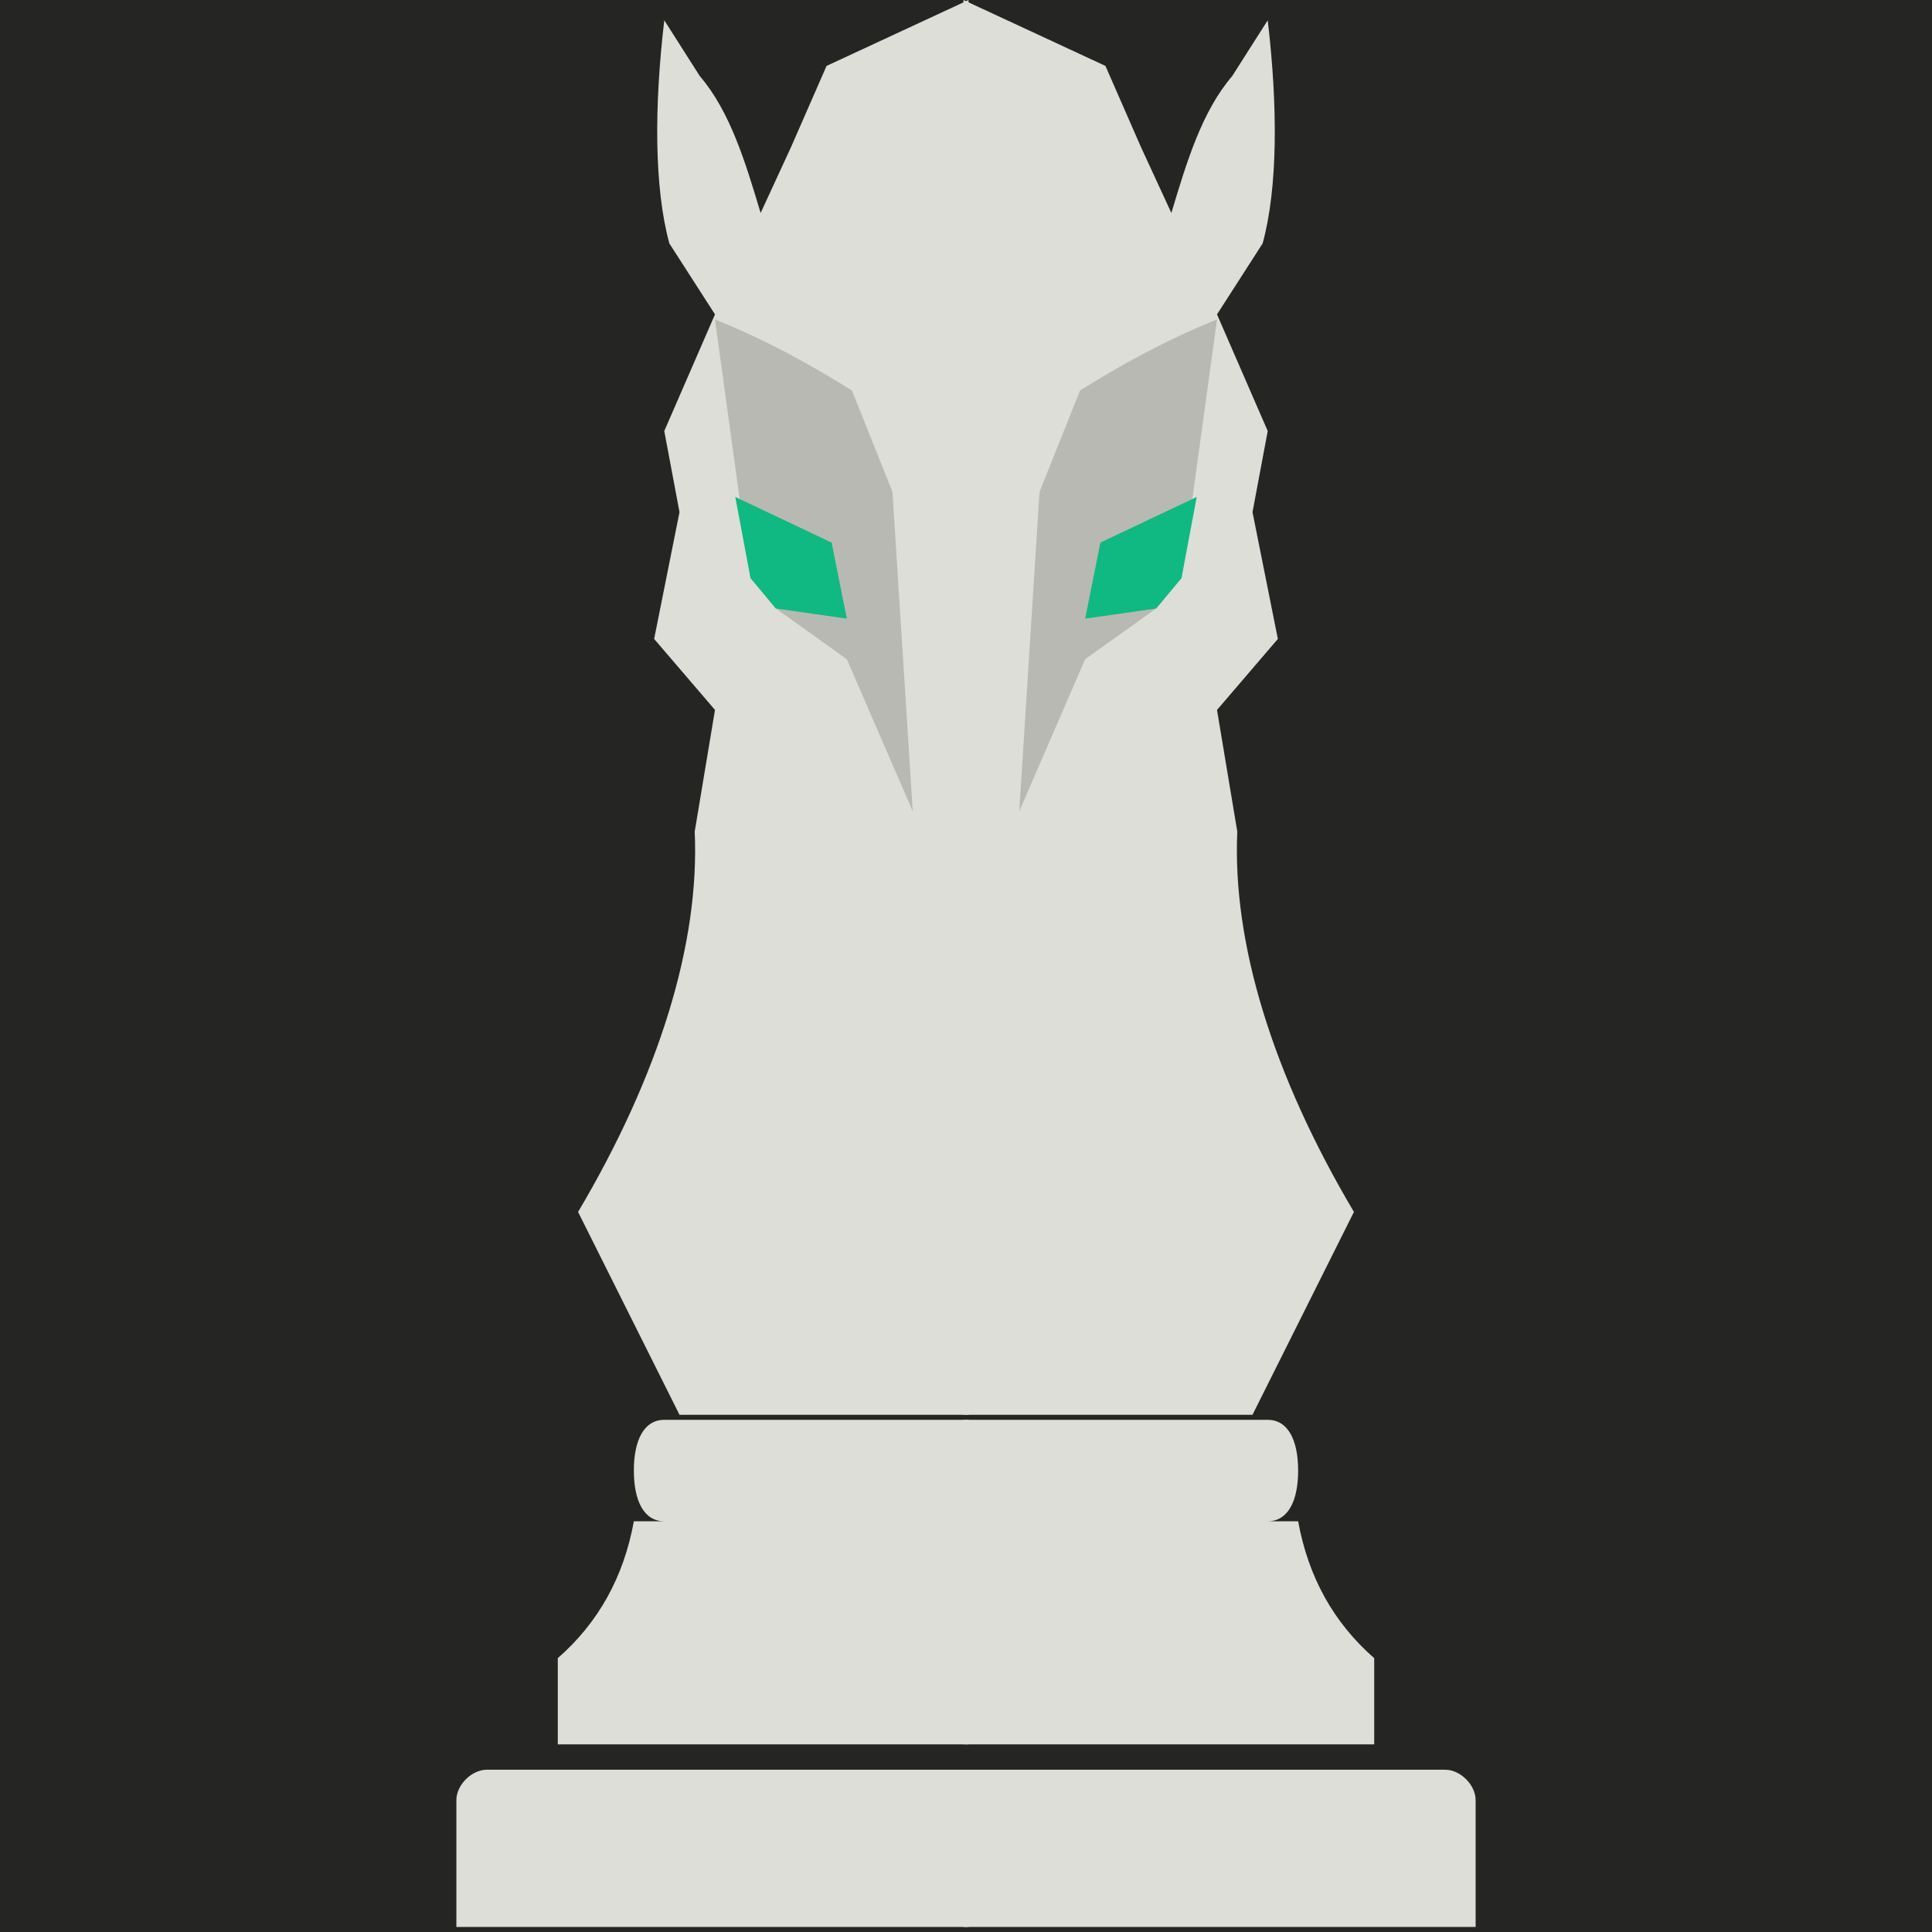
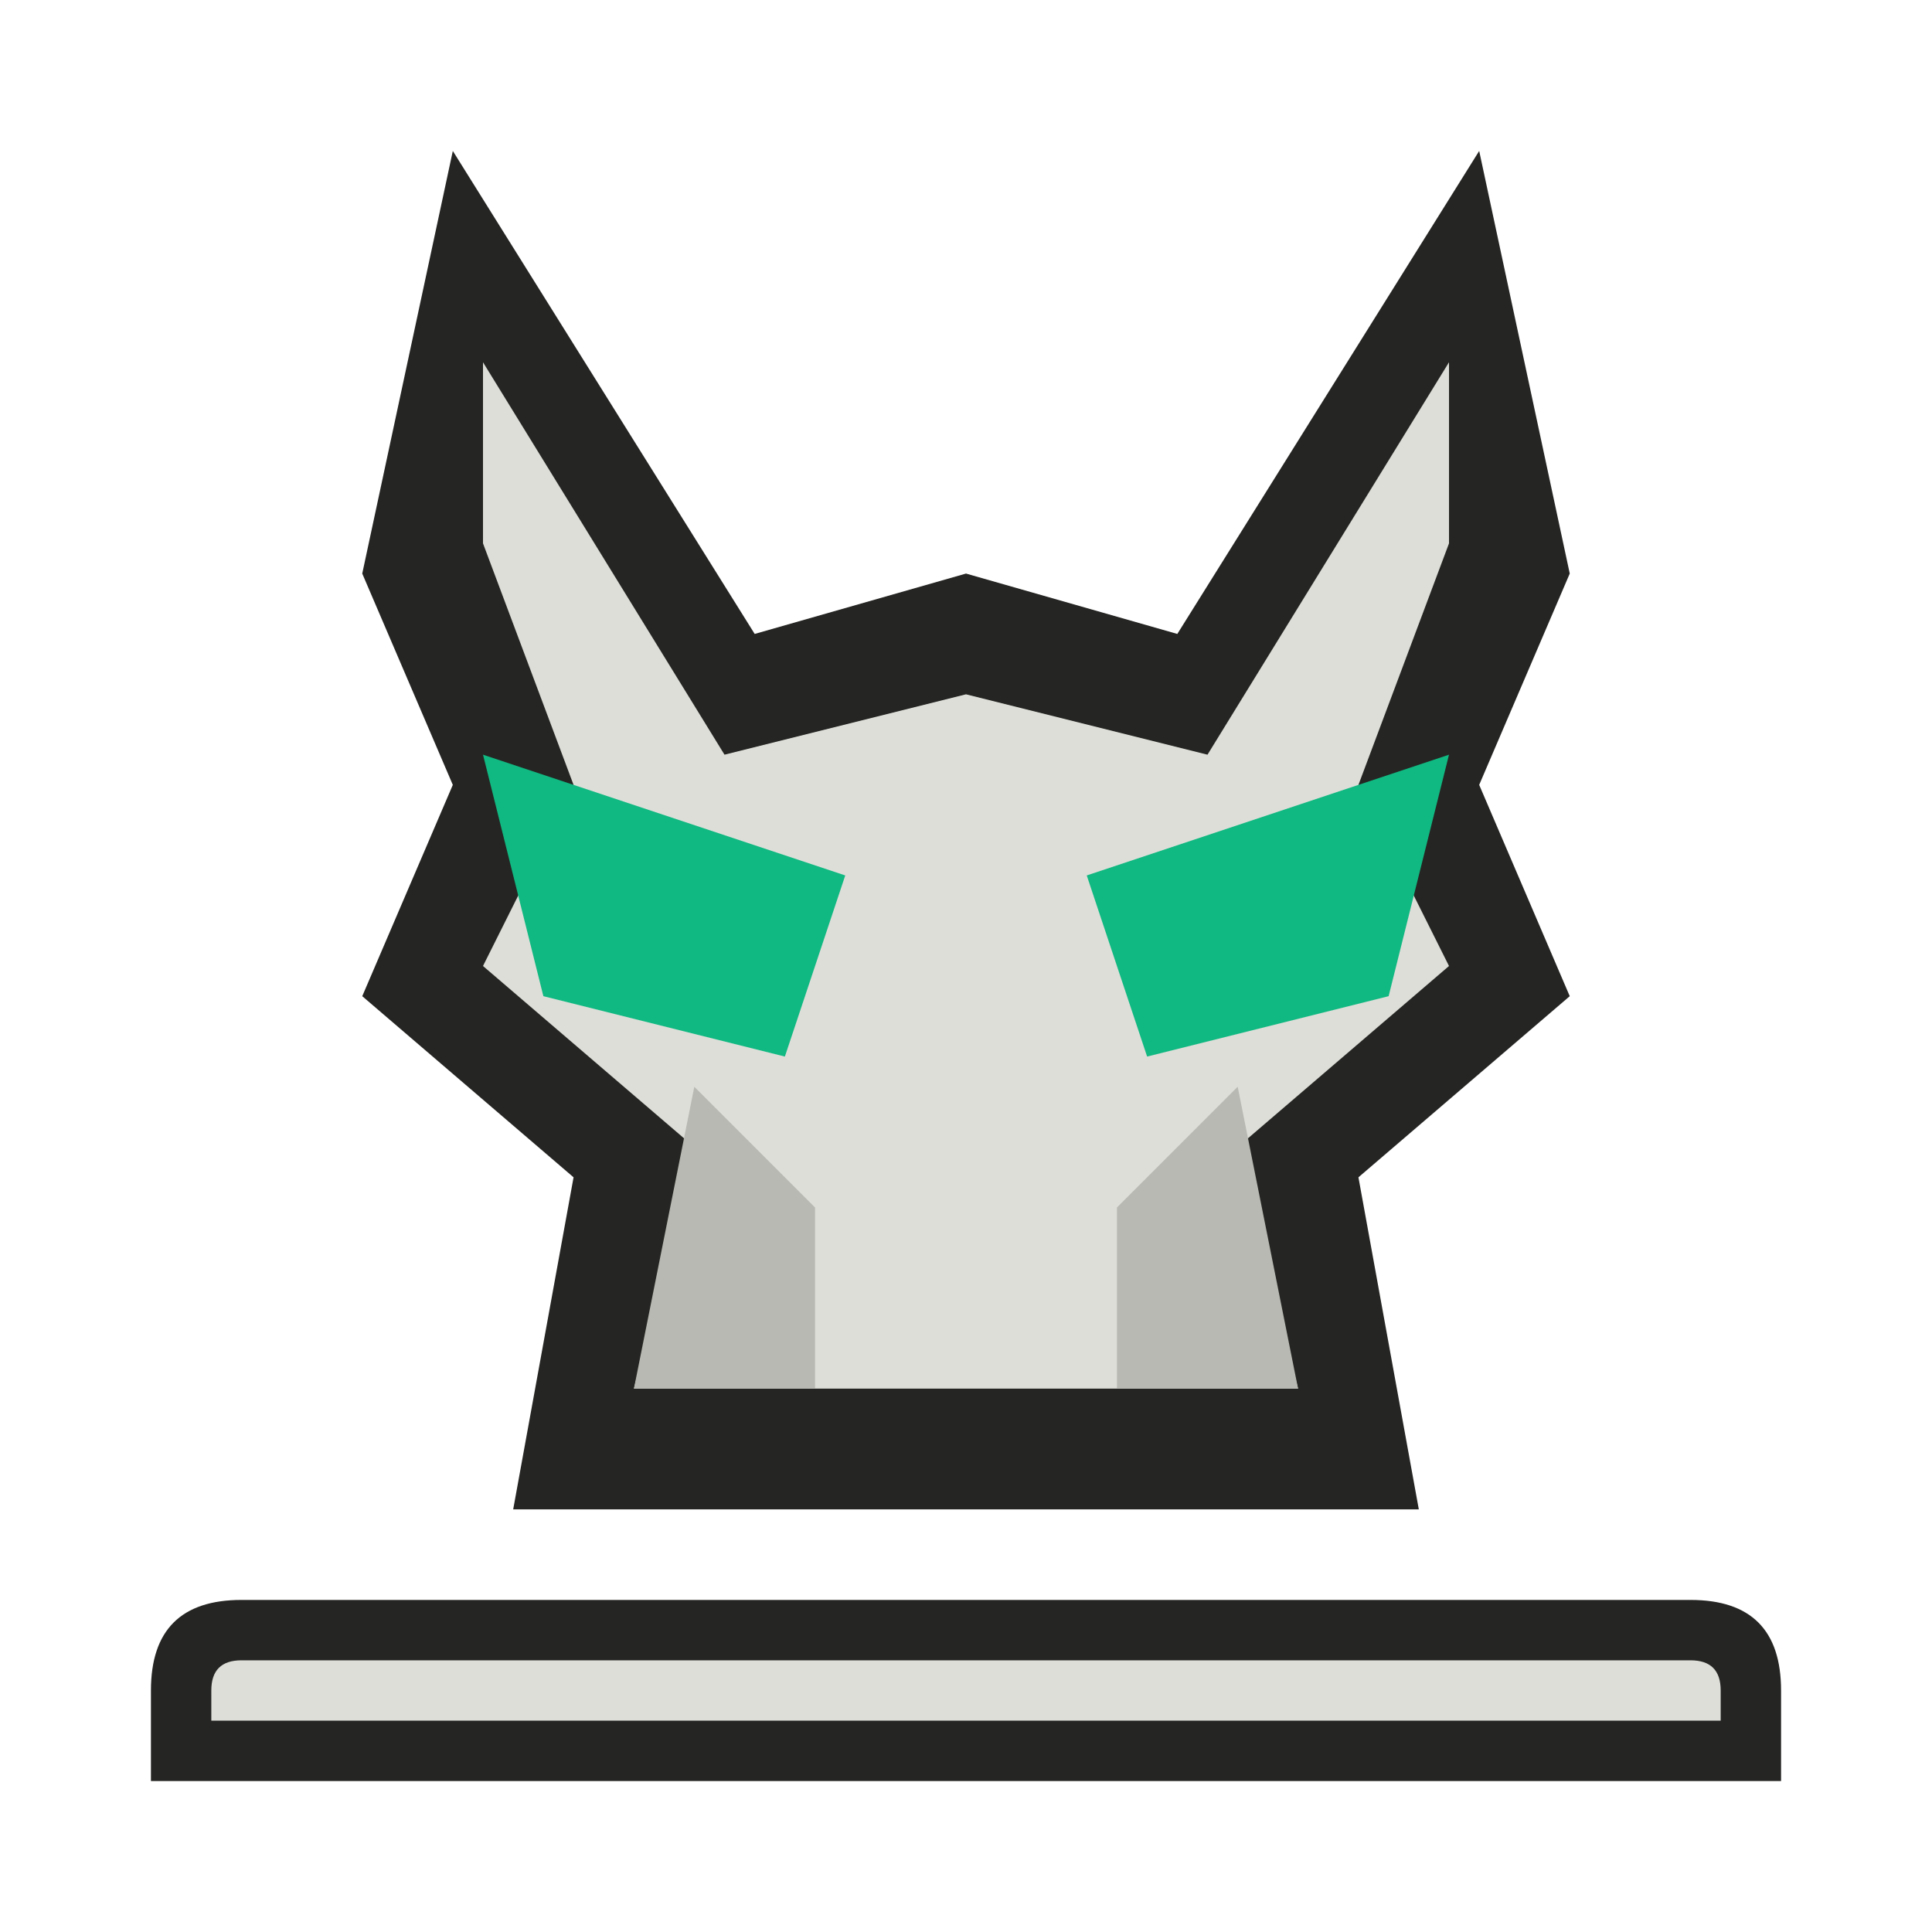
- <svg xmlns="http://www.w3.org/2000/svg" viewBox="246 246 762 762" role="img" aria-labelledby="title description">
+ <svg xmlns="http://www.w3.org/2000/svg" viewBox="0 0 256 256" role="img" aria-labelledby="title description">
  <defs>
    <g id="icon-half">
-       <path d="M628 246 572 272 558 304 546 330C540 310 534 290 522 276L508 254C504 288 504 320 510 342L528 370 508 416 514 448 504 498 528 526 520 574C522 618 506 670 474 724L514 804H628ZM628 806H508C500 806 496 814 496 826S500 846 508 846H628ZM628 846H496C492 868 482 886 466 900V934H628ZM628 944H438C432 944 426 950 426 956V1006H628Z" fill="#DEDED9" />
-       <path d="M528 372C548 380 566 390 582 400L598 440 606 566 580 506 552 486 542 474Z" fill="#B9B9B3" />
-       <path d="M536 442 574 460 580 490 552 486 542 474Z" fill="#10B981" />
+       <path d="M128 76 100 84 60 20 48 76 60 104 48 132 76 156 68 200H128Z" fill="#252523" />
+       <path d="M128 92 96 100 64 48 64 72 76 104 64 128 92 152 84 184H128Z" fill="#DEDED9" />
+       <path d="M92 144 108 160 108 184H84Z" fill="#B9B9B3" />
+       <path d="M64 100 112 116 104 140 72 132Z" fill="#10B981" />
+       <path d="M128 212H32Q20 212 20 224V236H128Z" fill="#252523" />
+       <path d="M128 220H32Q28 220 28 224V228H128Z" fill="#DEDED9" />
    </g>
  </defs>
-   <rect x="246" y="246" width="762" height="762" fill="#252523" />
  <use href="#icon-half" />
-   <use href="#icon-half" transform="translate(1254 0) scale(-1 1)" />
+   <use href="#icon-half" transform="translate(256 0) scale(-1 1)" />
</svg>
